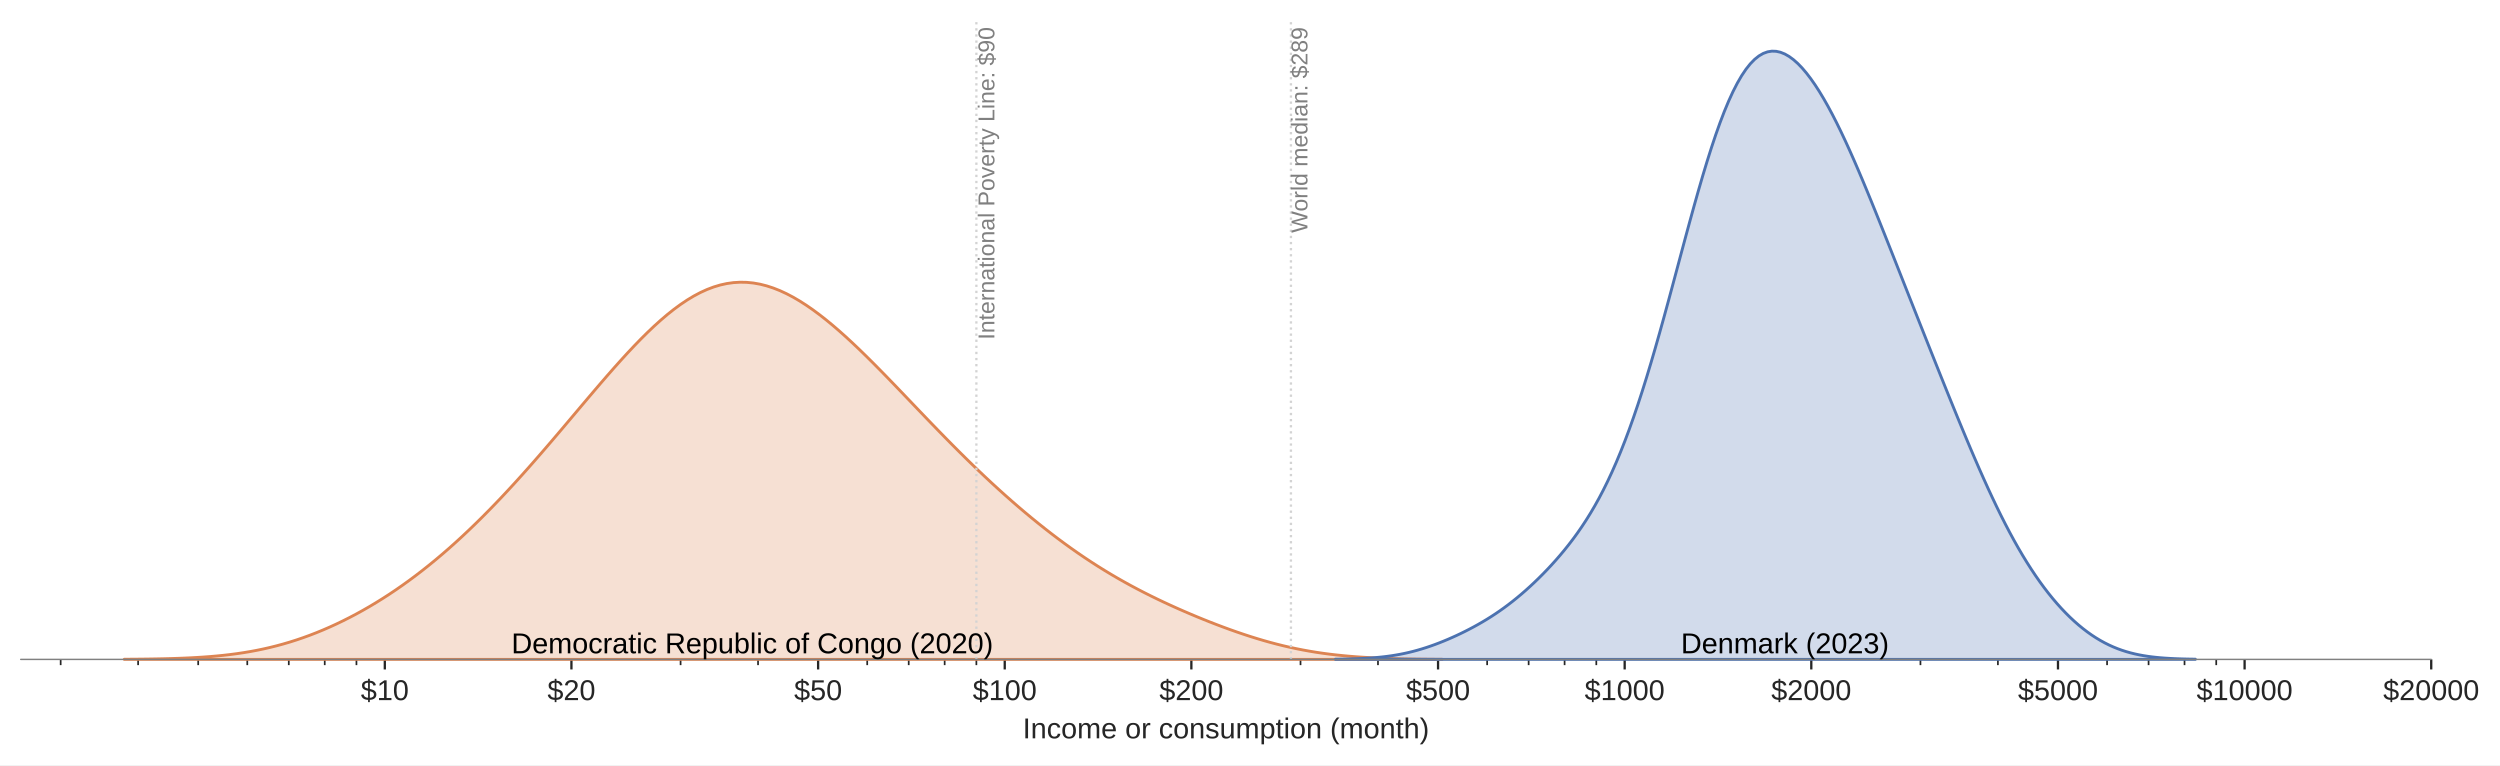
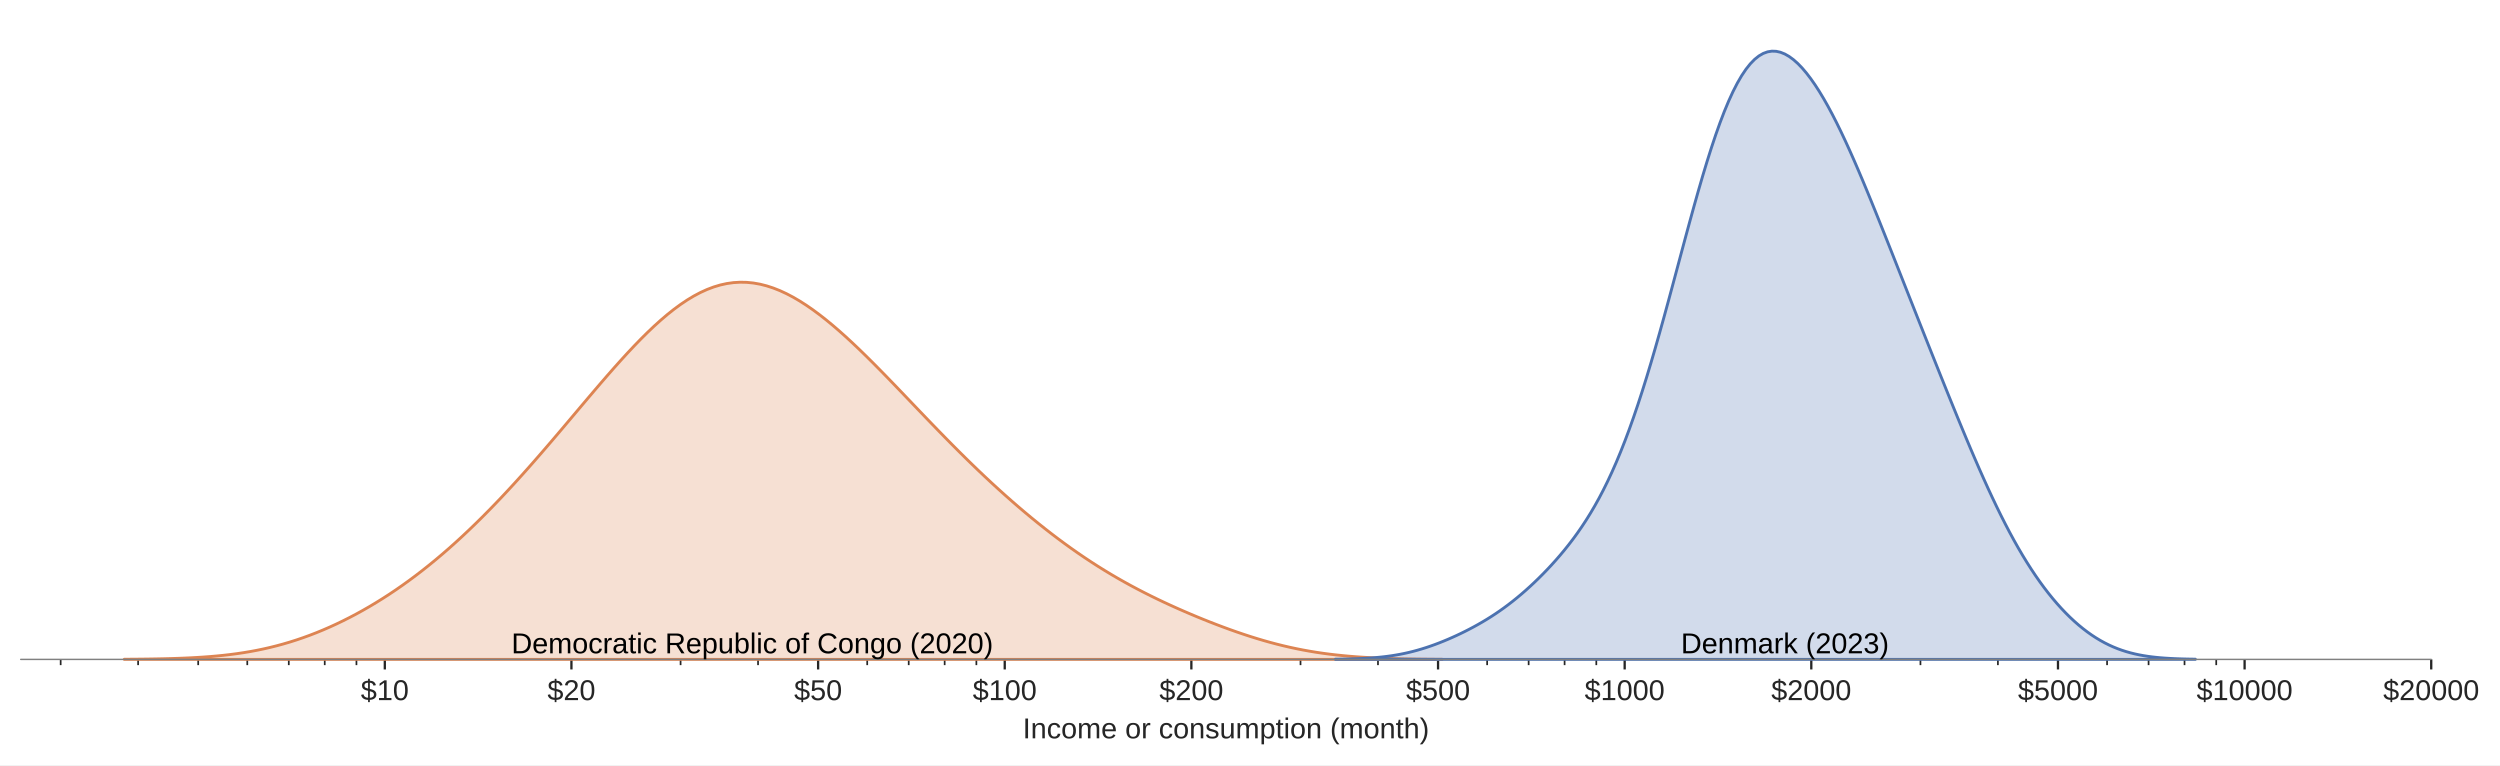
<svg xmlns="http://www.w3.org/2000/svg" xmlns:xlink="http://www.w3.org/1999/xlink" width="868.083pt" height="265.69pt" viewBox="0 0 868.083 265.69" version="1.1">
  <defs>
    <style type="text/css">*{stroke-linejoin: round; stroke-linecap: butt}</style>
  </defs>
  <g id="figure_1">
    <g id="patch_1">
      <path d="M 0 265.69  L 868.083 265.69  L 868.083 0  L 0 0  z " style="fill: #ffffff" />
    </g>
    <g id="axes_1">
      <g id="patch_2">
        <path d="M 7.2 228.96  L 844.2 228.96  L 844.2 7.2  L 7.2 7.2  z " style="fill: #ffffff" />
      </g>
      <g id="matplotlib.axis_1">
        <g id="xtick_1">
          <g id="line2d_1">
            <defs>
-               <path id="m26ff8b76b6" d="M 0 0  L 0 3.5  " style="stroke: #262626; stroke-width: 0.8" />
+               <path id="m5e779689f3" d="M 0 0  L 0 3.5  " style="stroke: #262626; stroke-width: 0.8" />
            </defs>
            <g>
-               <use xlink:href="#m26ff8b76b6" x="133.619" y="228.96" style="fill: #262626; stroke: #262626; stroke-width: 0.8" />
+               <use xlink:href="#m5e779689f3" x="133.619" y="228.96" style="fill: #262626; stroke: #262626; stroke-width: 0.8" />
            </g>
          </g>
          <g id="text_1">
            <text style="font-size: 10px; font-family: 'Arial', 'DejaVu Sans', 'Liberation Sans', 'Bitstream Vera Sans', sans-serif; text-anchor: middle; fill: #262626" x="133.619" y="243.118" transform="rotate(-0 133.6187 243.1178)">$10</text>
          </g>
        </g>
        <g id="xtick_2">
          <g id="line2d_2">
            <g>
-               <use xlink:href="#m26ff8b76b6" x="198.419" y="228.96" style="fill: #262626; stroke: #262626; stroke-width: 0.8" />
+               <use xlink:href="#m5e779689f3" x="198.419" y="228.96" style="fill: #262626; stroke: #262626; stroke-width: 0.8" />
            </g>
          </g>
          <g id="text_2">
            <text style="font-size: 10px; font-family: 'Arial', 'DejaVu Sans', 'Liberation Sans', 'Bitstream Vera Sans', sans-serif; text-anchor: middle; fill: #262626" x="198.419" y="243.118" transform="rotate(-0 198.4186 243.1178)">$20</text>
          </g>
        </g>
        <g id="xtick_3">
          <g id="line2d_3">
            <g>
-               <use xlink:href="#m26ff8b76b6" x="284.079" y="228.96" style="fill: #262626; stroke: #262626; stroke-width: 0.8" />
+               <use xlink:href="#m5e779689f3" x="284.079" y="228.96" style="fill: #262626; stroke: #262626; stroke-width: 0.8" />
            </g>
          </g>
          <g id="text_3">
            <text style="font-size: 10px; font-family: 'Arial', 'DejaVu Sans', 'Liberation Sans', 'Bitstream Vera Sans', sans-serif; text-anchor: middle; fill: #262626" x="284.079" y="243.118" transform="rotate(-0 284.0793 243.1178)">$50</text>
          </g>
        </g>
        <g id="xtick_4">
          <g id="line2d_4">
            <g>
-               <use xlink:href="#m26ff8b76b6" x="348.879" y="228.96" style="fill: #262626; stroke: #262626; stroke-width: 0.8" />
+               <use xlink:href="#m5e779689f3" x="348.879" y="228.96" style="fill: #262626; stroke: #262626; stroke-width: 0.8" />
            </g>
          </g>
          <g id="text_4">
            <text style="font-size: 10px; font-family: 'Arial', 'DejaVu Sans', 'Liberation Sans', 'Bitstream Vera Sans', sans-serif; text-anchor: middle; fill: #262626" x="348.879" y="243.118" transform="rotate(-0 348.8792 243.1178)">$100</text>
          </g>
        </g>
        <g id="xtick_5">
          <g id="line2d_5">
            <g>
-               <use xlink:href="#m26ff8b76b6" x="413.679" y="228.96" style="fill: #262626; stroke: #262626; stroke-width: 0.8" />
+               <use xlink:href="#m5e779689f3" x="413.679" y="228.96" style="fill: #262626; stroke: #262626; stroke-width: 0.8" />
            </g>
          </g>
          <g id="text_5">
            <text style="font-size: 10px; font-family: 'Arial', 'DejaVu Sans', 'Liberation Sans', 'Bitstream Vera Sans', sans-serif; text-anchor: middle; fill: #262626" x="413.679" y="243.118" transform="rotate(-0 413.679 243.1178)">$200</text>
          </g>
        </g>
        <g id="xtick_6">
          <g id="line2d_6">
            <g>
-               <use xlink:href="#m26ff8b76b6" x="499.34" y="228.96" style="fill: #262626; stroke: #262626; stroke-width: 0.8" />
+               <use xlink:href="#m5e779689f3" x="499.34" y="228.96" style="fill: #262626; stroke: #262626; stroke-width: 0.8" />
            </g>
          </g>
          <g id="text_6">
            <text style="font-size: 10px; font-family: 'Arial', 'DejaVu Sans', 'Liberation Sans', 'Bitstream Vera Sans', sans-serif; text-anchor: middle; fill: #262626" x="499.34" y="243.118" transform="rotate(-0 499.3398 243.1178)">$500</text>
          </g>
        </g>
        <g id="xtick_7">
          <g id="line2d_7">
            <g>
-               <use xlink:href="#m26ff8b76b6" x="564.14" y="228.96" style="fill: #262626; stroke: #262626; stroke-width: 0.8" />
+               <use xlink:href="#m5e779689f3" x="564.14" y="228.96" style="fill: #262626; stroke: #262626; stroke-width: 0.8" />
            </g>
          </g>
          <g id="text_7">
            <text style="font-size: 10px; font-family: 'Arial', 'DejaVu Sans', 'Liberation Sans', 'Bitstream Vera Sans', sans-serif; text-anchor: middle; fill: #262626" x="564.14" y="243.118" transform="rotate(-0 564.1397 243.1178)">$1000</text>
          </g>
        </g>
        <g id="xtick_8">
          <g id="line2d_8">
            <g>
-               <use xlink:href="#m26ff8b76b6" x="628.94" y="228.96" style="fill: #262626; stroke: #262626; stroke-width: 0.8" />
+               <use xlink:href="#m5e779689f3" x="628.94" y="228.96" style="fill: #262626; stroke: #262626; stroke-width: 0.8" />
            </g>
          </g>
          <g id="text_8">
            <text style="font-size: 10px; font-family: 'Arial', 'DejaVu Sans', 'Liberation Sans', 'Bitstream Vera Sans', sans-serif; text-anchor: middle; fill: #262626" x="628.94" y="243.118" transform="rotate(-0 628.9395 243.1178)">$2000</text>
          </g>
        </g>
        <g id="xtick_9">
          <g id="line2d_9">
            <g>
-               <use xlink:href="#m26ff8b76b6" x="714.6" y="228.96" style="fill: #262626; stroke: #262626; stroke-width: 0.8" />
+               <use xlink:href="#m5e779689f3" x="714.6" y="228.96" style="fill: #262626; stroke: #262626; stroke-width: 0.8" />
            </g>
          </g>
          <g id="text_9">
            <text style="font-size: 10px; font-family: 'Arial', 'DejaVu Sans', 'Liberation Sans', 'Bitstream Vera Sans', sans-serif; text-anchor: middle; fill: #262626" x="714.6" y="243.118" transform="rotate(-0 714.6003 243.1178)">$5000</text>
          </g>
        </g>
        <g id="xtick_10">
          <g id="line2d_10">
            <g>
-               <use xlink:href="#m26ff8b76b6" x="779.4" y="228.96" style="fill: #262626; stroke: #262626; stroke-width: 0.8" />
+               <use xlink:href="#m5e779689f3" x="779.4" y="228.96" style="fill: #262626; stroke: #262626; stroke-width: 0.8" />
            </g>
          </g>
          <g id="text_10">
            <text style="font-size: 10px; font-family: 'Arial', 'DejaVu Sans', 'Liberation Sans', 'Bitstream Vera Sans', sans-serif; text-anchor: middle; fill: #262626" x="779.4" y="243.118" transform="rotate(-0 779.4001 243.1178)">$10000</text>
          </g>
        </g>
        <g id="xtick_11">
          <g id="line2d_11">
            <g>
-               <use xlink:href="#m26ff8b76b6" x="844.2" y="228.96" style="fill: #262626; stroke: #262626; stroke-width: 0.8" />
+               <use xlink:href="#m5e779689f3" x="844.2" y="228.96" style="fill: #262626; stroke: #262626; stroke-width: 0.8" />
            </g>
          </g>
          <g id="text_11">
            <text style="font-size: 10px; font-family: 'Arial', 'DejaVu Sans', 'Liberation Sans', 'Bitstream Vera Sans', sans-serif; text-anchor: middle; fill: #262626" x="844.2" y="243.118" transform="rotate(-0 844.2 243.1178)">$20000</text>
          </g>
        </g>
        <g id="xtick_12">
          <g id="line2d_12">
            <defs>
-               <path id="m6675509e3f" d="M 0 0  L 0 2  " style="stroke: #262626; stroke-width: 0.6" />
+               <path id="m95d782dcc1" d="M 0 0  L 0 2  " style="stroke: #262626; stroke-width: 0.6" />
            </defs>
            <g>
-               <use xlink:href="#m6675509e3f" x="21.064" y="228.96" style="fill: #262626; stroke: #262626; stroke-width: 0.6" />
+               <use xlink:href="#m95d782dcc1" x="21.064" y="228.96" style="fill: #262626; stroke: #262626; stroke-width: 0.6" />
            </g>
          </g>
        </g>
        <g id="xtick_13">
          <g id="line2d_13">
            <g>
-               <use xlink:href="#m6675509e3f" x="47.958" y="228.96" style="fill: #262626; stroke: #262626; stroke-width: 0.6" />
+               <use xlink:href="#m95d782dcc1" x="47.958" y="228.96" style="fill: #262626; stroke: #262626; stroke-width: 0.6" />
            </g>
          </g>
        </g>
        <g id="xtick_14">
          <g id="line2d_14">
            <g>
-               <use xlink:href="#m6675509e3f" x="68.819" y="228.96" style="fill: #262626; stroke: #262626; stroke-width: 0.6" />
+               <use xlink:href="#m95d782dcc1" x="68.819" y="228.96" style="fill: #262626; stroke: #262626; stroke-width: 0.6" />
            </g>
          </g>
        </g>
        <g id="xtick_15">
          <g id="line2d_15">
            <g>
-               <use xlink:href="#m6675509e3f" x="85.863" y="228.96" style="fill: #262626; stroke: #262626; stroke-width: 0.6" />
+               <use xlink:href="#m95d782dcc1" x="85.863" y="228.96" style="fill: #262626; stroke: #262626; stroke-width: 0.6" />
            </g>
          </g>
        </g>
        <g id="xtick_16">
          <g id="line2d_16">
            <g>
-               <use xlink:href="#m6675509e3f" x="100.274" y="228.96" style="fill: #262626; stroke: #262626; stroke-width: 0.6" />
+               <use xlink:href="#m95d782dcc1" x="100.274" y="228.96" style="fill: #262626; stroke: #262626; stroke-width: 0.6" />
            </g>
          </g>
        </g>
        <g id="xtick_17">
          <g id="line2d_17">
            <g>
-               <use xlink:href="#m6675509e3f" x="112.758" y="228.96" style="fill: #262626; stroke: #262626; stroke-width: 0.6" />
+               <use xlink:href="#m95d782dcc1" x="112.758" y="228.96" style="fill: #262626; stroke: #262626; stroke-width: 0.6" />
            </g>
          </g>
        </g>
        <g id="xtick_18">
          <g id="line2d_18">
            <g>
-               <use xlink:href="#m6675509e3f" x="123.769" y="228.96" style="fill: #262626; stroke: #262626; stroke-width: 0.6" />
+               <use xlink:href="#m95d782dcc1" x="123.769" y="228.96" style="fill: #262626; stroke: #262626; stroke-width: 0.6" />
            </g>
          </g>
        </g>
        <g id="xtick_19">
          <g id="line2d_19">
            <g>
-               <use xlink:href="#m6675509e3f" x="236.324" y="228.96" style="fill: #262626; stroke: #262626; stroke-width: 0.6" />
+               <use xlink:href="#m95d782dcc1" x="236.324" y="228.96" style="fill: #262626; stroke: #262626; stroke-width: 0.6" />
            </g>
          </g>
        </g>
        <g id="xtick_20">
          <g id="line2d_20">
            <g>
-               <use xlink:href="#m6675509e3f" x="263.218" y="228.96" style="fill: #262626; stroke: #262626; stroke-width: 0.6" />
+               <use xlink:href="#m95d782dcc1" x="263.218" y="228.96" style="fill: #262626; stroke: #262626; stroke-width: 0.6" />
            </g>
          </g>
        </g>
        <g id="xtick_21">
          <g id="line2d_21">
            <g>
-               <use xlink:href="#m6675509e3f" x="301.124" y="228.96" style="fill: #262626; stroke: #262626; stroke-width: 0.6" />
+               <use xlink:href="#m95d782dcc1" x="301.124" y="228.96" style="fill: #262626; stroke: #262626; stroke-width: 0.6" />
            </g>
          </g>
        </g>
        <g id="xtick_22">
          <g id="line2d_22">
            <g>
-               <use xlink:href="#m6675509e3f" x="315.535" y="228.96" style="fill: #262626; stroke: #262626; stroke-width: 0.6" />
+               <use xlink:href="#m95d782dcc1" x="315.535" y="228.96" style="fill: #262626; stroke: #262626; stroke-width: 0.6" />
            </g>
          </g>
        </g>
        <g id="xtick_23">
          <g id="line2d_23">
            <g>
-               <use xlink:href="#m6675509e3f" x="328.018" y="228.96" style="fill: #262626; stroke: #262626; stroke-width: 0.6" />
+               <use xlink:href="#m95d782dcc1" x="328.018" y="228.96" style="fill: #262626; stroke: #262626; stroke-width: 0.6" />
            </g>
          </g>
        </g>
        <g id="xtick_24">
          <g id="line2d_24">
            <g>
-               <use xlink:href="#m6675509e3f" x="339.029" y="228.96" style="fill: #262626; stroke: #262626; stroke-width: 0.6" />
+               <use xlink:href="#m95d782dcc1" x="339.029" y="228.96" style="fill: #262626; stroke: #262626; stroke-width: 0.6" />
            </g>
          </g>
        </g>
        <g id="xtick_25">
          <g id="line2d_25">
            <g>
-               <use xlink:href="#m6675509e3f" x="451.585" y="228.96" style="fill: #262626; stroke: #262626; stroke-width: 0.6" />
+               <use xlink:href="#m95d782dcc1" x="451.585" y="228.96" style="fill: #262626; stroke: #262626; stroke-width: 0.6" />
            </g>
          </g>
        </g>
        <g id="xtick_26">
          <g id="line2d_26">
            <g>
-               <use xlink:href="#m6675509e3f" x="478.479" y="228.96" style="fill: #262626; stroke: #262626; stroke-width: 0.6" />
+               <use xlink:href="#m95d782dcc1" x="478.479" y="228.96" style="fill: #262626; stroke: #262626; stroke-width: 0.6" />
            </g>
          </g>
        </g>
        <g id="xtick_27">
          <g id="line2d_27">
            <g>
-               <use xlink:href="#m6675509e3f" x="516.384" y="228.96" style="fill: #262626; stroke: #262626; stroke-width: 0.6" />
+               <use xlink:href="#m95d782dcc1" x="516.384" y="228.96" style="fill: #262626; stroke: #262626; stroke-width: 0.6" />
            </g>
          </g>
        </g>
        <g id="xtick_28">
          <g id="line2d_28">
            <g>
-               <use xlink:href="#m6675509e3f" x="530.795" y="228.96" style="fill: #262626; stroke: #262626; stroke-width: 0.6" />
+               <use xlink:href="#m95d782dcc1" x="530.795" y="228.96" style="fill: #262626; stroke: #262626; stroke-width: 0.6" />
            </g>
          </g>
        </g>
        <g id="xtick_29">
          <g id="line2d_29">
            <g>
-               <use xlink:href="#m6675509e3f" x="543.279" y="228.96" style="fill: #262626; stroke: #262626; stroke-width: 0.6" />
+               <use xlink:href="#m95d782dcc1" x="543.279" y="228.96" style="fill: #262626; stroke: #262626; stroke-width: 0.6" />
            </g>
          </g>
        </g>
        <g id="xtick_30">
          <g id="line2d_30">
            <g>
-               <use xlink:href="#m6675509e3f" x="554.29" y="228.96" style="fill: #262626; stroke: #262626; stroke-width: 0.6" />
+               <use xlink:href="#m95d782dcc1" x="554.29" y="228.96" style="fill: #262626; stroke: #262626; stroke-width: 0.6" />
            </g>
          </g>
        </g>
        <g id="xtick_31">
          <g id="line2d_31">
            <g>
-               <use xlink:href="#m6675509e3f" x="666.845" y="228.96" style="fill: #262626; stroke: #262626; stroke-width: 0.6" />
+               <use xlink:href="#m95d782dcc1" x="666.845" y="228.96" style="fill: #262626; stroke: #262626; stroke-width: 0.6" />
            </g>
          </g>
        </g>
        <g id="xtick_32">
          <g id="line2d_32">
            <g>
-               <use xlink:href="#m6675509e3f" x="693.739" y="228.96" style="fill: #262626; stroke: #262626; stroke-width: 0.6" />
+               <use xlink:href="#m95d782dcc1" x="693.739" y="228.96" style="fill: #262626; stroke: #262626; stroke-width: 0.6" />
            </g>
          </g>
        </g>
        <g id="xtick_33">
          <g id="line2d_33">
            <g>
-               <use xlink:href="#m6675509e3f" x="731.645" y="228.96" style="fill: #262626; stroke: #262626; stroke-width: 0.6" />
+               <use xlink:href="#m95d782dcc1" x="731.645" y="228.96" style="fill: #262626; stroke: #262626; stroke-width: 0.6" />
            </g>
          </g>
        </g>
        <g id="xtick_34">
          <g id="line2d_34">
            <g>
-               <use xlink:href="#m6675509e3f" x="746.056" y="228.96" style="fill: #262626; stroke: #262626; stroke-width: 0.6" />
+               <use xlink:href="#m95d782dcc1" x="746.056" y="228.96" style="fill: #262626; stroke: #262626; stroke-width: 0.6" />
            </g>
          </g>
        </g>
        <g id="xtick_35">
          <g id="line2d_35">
            <g>
-               <use xlink:href="#m6675509e3f" x="758.539" y="228.96" style="fill: #262626; stroke: #262626; stroke-width: 0.6" />
+               <use xlink:href="#m95d782dcc1" x="758.539" y="228.96" style="fill: #262626; stroke: #262626; stroke-width: 0.6" />
            </g>
          </g>
        </g>
        <g id="xtick_36">
          <g id="line2d_36">
            <g>
-               <use xlink:href="#m6675509e3f" x="769.55" y="228.96" style="fill: #262626; stroke: #262626; stroke-width: 0.6" />
+               <use xlink:href="#m95d782dcc1" x="769.55" y="228.96" style="fill: #262626; stroke: #262626; stroke-width: 0.6" />
            </g>
          </g>
        </g>
        <g id="text_12">
          <text style="font-size: 10px; font-family: 'Arial', 'DejaVu Sans', 'Liberation Sans', 'Bitstream Vera Sans', sans-serif; text-anchor: middle; fill: #262626" x="425.7" y="256.385" transform="rotate(-0 425.7 256.385)">Income or consumption (month)</text>
        </g>
      </g>
      <g id="matplotlib.axis_2" />
      <g id="FillBetweenPolyCollection_1">
        <defs>
-           <path id="mbba40094e1" d="M 43.157 -36.778  L 43.157 -36.73  L 45.456 -36.73  L 47.756 -36.73  L 50.055 -36.73  L 52.355 -36.73  L 54.654 -36.73  L 56.953 -36.73  L 59.253 -36.73  L 61.552 -36.73  L 63.852 -36.73  L 66.151 -36.73  L 68.451 -36.73  L 70.75 -36.73  L 73.05 -36.73  L 75.349 -36.73  L 77.648 -36.73  L 79.948 -36.73  L 82.247 -36.73  L 84.547 -36.73  L 86.846 -36.73  L 89.146 -36.73  L 91.445 -36.73  L 93.745 -36.73  L 96.044 -36.73  L 98.343 -36.73  L 100.643 -36.73  L 102.942 -36.73  L 105.242 -36.73  L 107.541 -36.73  L 109.841 -36.73  L 112.14 -36.73  L 114.44 -36.73  L 116.739 -36.73  L 119.038 -36.73  L 121.338 -36.73  L 123.637 -36.73  L 125.937 -36.73  L 128.236 -36.73  L 130.536 -36.73  L 132.835 -36.73  L 135.135 -36.73  L 137.434 -36.73  L 139.733 -36.73  L 142.033 -36.73  L 144.332 -36.73  L 146.632 -36.73  L 148.931 -36.73  L 151.231 -36.73  L 153.53 -36.73  L 155.83 -36.73  L 158.129 -36.73  L 160.428 -36.73  L 162.728 -36.73  L 165.027 -36.73  L 167.327 -36.73  L 169.626 -36.73  L 171.926 -36.73  L 174.225 -36.73  L 176.525 -36.73  L 178.824 -36.73  L 181.123 -36.73  L 183.423 -36.73  L 185.722 -36.73  L 188.022 -36.73  L 190.321 -36.73  L 192.621 -36.73  L 194.92 -36.73  L 197.22 -36.73  L 199.519 -36.73  L 201.818 -36.73  L 204.118 -36.73  L 206.417 -36.73  L 208.717 -36.73  L 211.016 -36.73  L 213.316 -36.73  L 215.615 -36.73  L 217.915 -36.73  L 220.214 -36.73  L 222.513 -36.73  L 224.813 -36.73  L 227.112 -36.73  L 229.412 -36.73  L 231.711 -36.73  L 234.011 -36.73  L 236.31 -36.73  L 238.61 -36.73  L 240.909 -36.73  L 243.208 -36.73  L 245.508 -36.73  L 247.807 -36.73  L 250.107 -36.73  L 252.406 -36.73  L 254.706 -36.73  L 257.005 -36.73  L 259.305 -36.73  L 261.604 -36.73  L 263.903 -36.73  L 266.203 -36.73  L 268.502 -36.73  L 270.802 -36.73  L 273.101 -36.73  L 275.401 -36.73  L 277.7 -36.73  L 280 -36.73  L 282.299 -36.73  L 284.598 -36.73  L 286.898 -36.73  L 289.197 -36.73  L 291.497 -36.73  L 293.796 -36.73  L 296.096 -36.73  L 298.395 -36.73  L 300.695 -36.73  L 302.994 -36.73  L 305.293 -36.73  L 307.593 -36.73  L 309.892 -36.73  L 312.192 -36.73  L 314.491 -36.73  L 316.791 -36.73  L 319.09 -36.73  L 321.39 -36.73  L 323.689 -36.73  L 325.988 -36.73  L 328.288 -36.73  L 330.587 -36.73  L 332.887 -36.73  L 335.186 -36.73  L 337.486 -36.73  L 339.785 -36.73  L 342.085 -36.73  L 344.384 -36.73  L 346.683 -36.73  L 348.983 -36.73  L 351.282 -36.73  L 353.582 -36.73  L 355.881 -36.73  L 358.181 -36.73  L 360.48 -36.73  L 362.78 -36.73  L 365.079 -36.73  L 367.378 -36.73  L 369.678 -36.73  L 371.977 -36.73  L 374.277 -36.73  L 376.576 -36.73  L 378.876 -36.73  L 381.175 -36.73  L 383.475 -36.73  L 385.774 -36.73  L 388.073 -36.73  L 390.373 -36.73  L 392.672 -36.73  L 394.972 -36.73  L 397.271 -36.73  L 399.571 -36.73  L 401.87 -36.73  L 404.17 -36.73  L 406.469 -36.73  L 408.768 -36.73  L 411.068 -36.73  L 413.367 -36.73  L 415.667 -36.73  L 417.966 -36.73  L 420.266 -36.73  L 422.565 -36.73  L 424.865 -36.73  L 427.164 -36.73  L 429.463 -36.73  L 431.763 -36.73  L 434.062 -36.73  L 436.362 -36.73  L 438.661 -36.73  L 440.961 -36.73  L 443.26 -36.73  L 445.56 -36.73  L 447.859 -36.73  L 450.158 -36.73  L 452.458 -36.73  L 454.757 -36.73  L 457.057 -36.73  L 459.356 -36.73  L 461.656 -36.73  L 463.955 -36.73  L 466.255 -36.73  L 468.554 -36.73  L 470.853 -36.73  L 473.153 -36.73  L 475.452 -36.73  L 477.752 -36.73  L 480.051 -36.73  L 482.351 -36.73  L 484.65 -36.73  L 486.95 -36.73  L 489.249 -36.73  L 491.548 -36.73  L 493.848 -36.73  L 496.147 -36.73  L 498.447 -36.73  L 500.746 -36.73  L 500.746 -36.775  L 500.746 -36.775  L 498.447 -36.789  L 496.147 -36.808  L 493.848 -36.831  L 491.548 -36.86  L 489.249 -36.897  L 486.95 -36.941  L 484.65 -36.996  L 482.351 -37.063  L 480.051 -37.143  L 477.752 -37.24  L 475.452 -37.354  L 473.153 -37.488  L 470.853 -37.645  L 468.554 -37.827  L 466.255 -38.037  L 463.955 -38.276  L 461.656 -38.547  L 459.356 -38.852  L 457.057 -39.192  L 454.757 -39.57  L 452.458 -39.986  L 450.158 -40.442  L 447.859 -40.936  L 445.56 -41.47  L 443.26 -42.044  L 440.961 -42.655  L 438.661 -43.305  L 436.362 -43.99  L 434.062 -44.709  L 431.763 -45.461  L 429.463 -46.245  L 427.164 -47.057  L 424.865 -47.898  L 422.565 -48.764  L 420.266 -49.656  L 417.966 -50.571  L 415.667 -51.511  L 413.367 -52.474  L 411.068 -53.461  L 408.768 -54.472  L 406.469 -55.509  L 404.17 -56.573  L 401.87 -57.666  L 399.571 -58.789  L 397.271 -59.945  L 394.972 -61.134  L 392.672 -62.361  L 390.373 -63.625  L 388.073 -64.93  L 385.774 -66.276  L 383.475 -67.665  L 381.175 -69.098  L 378.876 -70.576  L 376.576 -72.099  L 374.277 -73.666  L 371.977 -75.279  L 369.678 -76.937  L 367.378 -78.639  L 365.079 -80.385  L 362.78 -82.173  L 360.48 -84.005  L 358.181 -85.877  L 355.881 -87.791  L 353.582 -89.744  L 351.282 -91.738  L 348.983 -93.77  L 346.683 -95.841  L 344.384 -97.949  L 342.085 -100.094  L 339.785 -102.274  L 337.486 -104.489  L 335.186 -106.736  L 332.887 -109.014  L 330.587 -111.321  L 328.288 -113.653  L 325.988 -116.009  L 323.689 -118.383  L 321.39 -120.772  L 319.09 -123.172  L 316.791 -125.578  L 314.491 -127.985  L 312.192 -130.386  L 309.892 -132.776  L 307.593 -135.15  L 305.293 -137.499  L 302.994 -139.818  L 300.695 -142.1  L 298.395 -144.337  L 296.096 -146.522  L 293.796 -148.648  L 291.497 -150.705  L 289.197 -152.687  L 286.898 -154.584  L 284.598 -156.388  L 282.299 -158.091  L 280 -159.683  L 277.7 -161.156  L 275.401 -162.501  L 273.101 -163.709  L 270.802 -164.771  L 268.502 -165.68  L 266.203 -166.429  L 263.903 -167.01  L 261.604 -167.418  L 259.305 -167.648  L 257.005 -167.696  L 254.706 -167.56  L 252.406 -167.239  L 250.107 -166.732  L 247.807 -166.041  L 245.508 -165.169  L 243.208 -164.121  L 240.909 -162.901  L 238.61 -161.517  L 236.31 -159.975  L 234.011 -158.285  L 231.711 -156.456  L 229.412 -154.498  L 227.112 -152.421  L 224.813 -150.235  L 222.513 -147.952  L 220.214 -145.581  L 217.915 -143.134  L 215.615 -140.62  L 213.316 -138.05  L 211.016 -135.432  L 208.717 -132.777  L 206.417 -130.092  L 204.118 -127.387  L 201.818 -124.667  L 199.519 -121.942  L 197.22 -119.216  L 194.92 -116.497  L 192.621 -113.79  L 190.321 -111.101  L 188.022 -108.434  L 185.722 -105.793  L 183.423 -103.182  L 181.123 -100.606  L 178.824 -98.066  L 176.525 -95.567  L 174.225 -93.11  L 171.926 -90.698  L 169.626 -88.333  L 167.327 -86.017  L 165.027 -83.751  L 162.728 -81.537  L 160.428 -79.376  L 158.129 -77.27  L 155.83 -75.219  L 153.53 -73.224  L 151.231 -71.286  L 148.931 -69.405  L 146.632 -67.581  L 144.332 -65.815  L 142.033 -64.106  L 139.733 -62.454  L 137.434 -60.859  L 135.135 -59.32  L 132.835 -57.838  L 130.536 -56.41  L 128.236 -55.037  L 125.937 -53.719  L 123.637 -52.454  L 121.338 -51.243  L 119.038 -50.086  L 116.739 -48.981  L 114.44 -47.93  L 112.14 -46.932  L 109.841 -45.988  L 107.541 -45.098  L 105.242 -44.261  L 102.942 -43.477  L 100.643 -42.747  L 98.343 -42.07  L 96.044 -41.445  L 93.745 -40.872  L 91.445 -40.348  L 89.146 -39.873  L 86.846 -39.445  L 84.547 -39.061  L 82.247 -38.719  L 79.948 -38.417  L 77.648 -38.152  L 75.349 -37.921  L 73.05 -37.72  L 70.75 -37.548  L 68.451 -37.402  L 66.151 -37.277  L 63.852 -37.173  L 61.552 -37.086  L 59.253 -37.014  L 56.953 -36.955  L 54.654 -36.907  L 52.355 -36.868  L 50.055 -36.837  L 47.756 -36.812  L 45.456 -36.793  L 43.157 -36.778  z " style="stroke: #dd8452" />
+           <path id="ma072c4c382" d="M 43.157 -36.778  L 43.157 -36.73  L 45.456 -36.73  L 47.756 -36.73  L 50.055 -36.73  L 52.355 -36.73  L 54.654 -36.73  L 56.953 -36.73  L 59.253 -36.73  L 61.552 -36.73  L 63.852 -36.73  L 66.151 -36.73  L 68.451 -36.73  L 70.75 -36.73  L 73.05 -36.73  L 75.349 -36.73  L 77.648 -36.73  L 79.948 -36.73  L 82.247 -36.73  L 84.547 -36.73  L 86.846 -36.73  L 89.146 -36.73  L 91.445 -36.73  L 93.745 -36.73  L 96.044 -36.73  L 98.343 -36.73  L 100.643 -36.73  L 102.942 -36.73  L 105.242 -36.73  L 107.541 -36.73  L 109.841 -36.73  L 112.14 -36.73  L 114.44 -36.73  L 116.739 -36.73  L 119.038 -36.73  L 121.338 -36.73  L 123.637 -36.73  L 125.937 -36.73  L 128.236 -36.73  L 130.536 -36.73  L 132.835 -36.73  L 135.135 -36.73  L 137.434 -36.73  L 139.733 -36.73  L 142.033 -36.73  L 144.332 -36.73  L 146.632 -36.73  L 148.931 -36.73  L 151.231 -36.73  L 153.53 -36.73  L 155.83 -36.73  L 158.129 -36.73  L 160.428 -36.73  L 162.728 -36.73  L 165.027 -36.73  L 167.327 -36.73  L 169.626 -36.73  L 171.926 -36.73  L 174.225 -36.73  L 176.525 -36.73  L 178.824 -36.73  L 181.123 -36.73  L 183.423 -36.73  L 185.722 -36.73  L 188.022 -36.73  L 190.321 -36.73  L 192.621 -36.73  L 194.92 -36.73  L 197.22 -36.73  L 199.519 -36.73  L 201.818 -36.73  L 204.118 -36.73  L 206.417 -36.73  L 208.717 -36.73  L 211.016 -36.73  L 213.316 -36.73  L 215.615 -36.73  L 217.915 -36.73  L 220.214 -36.73  L 222.513 -36.73  L 224.813 -36.73  L 227.112 -36.73  L 229.412 -36.73  L 231.711 -36.73  L 234.011 -36.73  L 236.31 -36.73  L 238.61 -36.73  L 240.909 -36.73  L 243.208 -36.73  L 245.508 -36.73  L 247.807 -36.73  L 250.107 -36.73  L 252.406 -36.73  L 254.706 -36.73  L 257.005 -36.73  L 259.305 -36.73  L 261.604 -36.73  L 263.903 -36.73  L 266.203 -36.73  L 268.502 -36.73  L 270.802 -36.73  L 273.101 -36.73  L 275.401 -36.73  L 277.7 -36.73  L 280 -36.73  L 282.299 -36.73  L 284.598 -36.73  L 286.898 -36.73  L 289.197 -36.73  L 291.497 -36.73  L 293.796 -36.73  L 296.096 -36.73  L 298.395 -36.73  L 300.695 -36.73  L 302.994 -36.73  L 305.293 -36.73  L 307.593 -36.73  L 309.892 -36.73  L 312.192 -36.73  L 314.491 -36.73  L 316.791 -36.73  L 319.09 -36.73  L 321.39 -36.73  L 323.689 -36.73  L 325.988 -36.73  L 328.288 -36.73  L 330.587 -36.73  L 332.887 -36.73  L 335.186 -36.73  L 337.486 -36.73  L 339.785 -36.73  L 342.085 -36.73  L 344.384 -36.73  L 346.683 -36.73  L 348.983 -36.73  L 351.282 -36.73  L 353.582 -36.73  L 355.881 -36.73  L 358.181 -36.73  L 360.48 -36.73  L 362.78 -36.73  L 365.079 -36.73  L 367.378 -36.73  L 369.678 -36.73  L 371.977 -36.73  L 374.277 -36.73  L 376.576 -36.73  L 378.876 -36.73  L 381.175 -36.73  L 383.475 -36.73  L 385.774 -36.73  L 388.073 -36.73  L 390.373 -36.73  L 392.672 -36.73  L 394.972 -36.73  L 397.271 -36.73  L 399.571 -36.73  L 401.87 -36.73  L 404.17 -36.73  L 406.469 -36.73  L 408.768 -36.73  L 411.068 -36.73  L 413.367 -36.73  L 415.667 -36.73  L 417.966 -36.73  L 420.266 -36.73  L 422.565 -36.73  L 424.865 -36.73  L 427.164 -36.73  L 429.463 -36.73  L 431.763 -36.73  L 434.062 -36.73  L 436.362 -36.73  L 438.661 -36.73  L 440.961 -36.73  L 443.26 -36.73  L 445.56 -36.73  L 447.859 -36.73  L 450.158 -36.73  L 452.458 -36.73  L 454.757 -36.73  L 457.057 -36.73  L 459.356 -36.73  L 461.656 -36.73  L 463.955 -36.73  L 466.255 -36.73  L 468.554 -36.73  L 470.853 -36.73  L 473.153 -36.73  L 475.452 -36.73  L 477.752 -36.73  L 480.051 -36.73  L 482.351 -36.73  L 484.65 -36.73  L 486.95 -36.73  L 489.249 -36.73  L 491.548 -36.73  L 493.848 -36.73  L 496.147 -36.73  L 498.447 -36.73  L 500.746 -36.73  L 500.746 -36.775  L 500.746 -36.775  L 498.447 -36.789  L 496.147 -36.808  L 493.848 -36.831  L 491.548 -36.86  L 489.249 -36.897  L 486.95 -36.941  L 484.65 -36.996  L 482.351 -37.063  L 480.051 -37.143  L 477.752 -37.24  L 475.452 -37.354  L 473.153 -37.488  L 470.853 -37.645  L 468.554 -37.827  L 466.255 -38.037  L 463.955 -38.276  L 461.656 -38.547  L 459.356 -38.852  L 457.057 -39.192  L 454.757 -39.57  L 452.458 -39.986  L 450.158 -40.442  L 447.859 -40.936  L 445.56 -41.47  L 443.26 -42.044  L 440.961 -42.655  L 438.661 -43.305  L 436.362 -43.99  L 434.062 -44.709  L 431.763 -45.461  L 429.463 -46.245  L 427.164 -47.057  L 424.865 -47.898  L 422.565 -48.764  L 420.266 -49.656  L 417.966 -50.571  L 415.667 -51.511  L 413.367 -52.474  L 411.068 -53.461  L 408.768 -54.472  L 406.469 -55.509  L 404.17 -56.573  L 401.87 -57.666  L 399.571 -58.789  L 397.271 -59.945  L 394.972 -61.134  L 392.672 -62.361  L 390.373 -63.625  L 388.073 -64.93  L 385.774 -66.276  L 383.475 -67.665  L 381.175 -69.098  L 378.876 -70.576  L 376.576 -72.099  L 374.277 -73.666  L 371.977 -75.279  L 369.678 -76.937  L 367.378 -78.639  L 365.079 -80.385  L 362.78 -82.173  L 360.48 -84.005  L 358.181 -85.877  L 355.881 -87.791  L 353.582 -89.744  L 351.282 -91.738  L 348.983 -93.77  L 346.683 -95.841  L 344.384 -97.949  L 342.085 -100.094  L 339.785 -102.274  L 337.486 -104.489  L 335.186 -106.736  L 332.887 -109.014  L 330.587 -111.321  L 328.288 -113.653  L 325.988 -116.009  L 323.689 -118.383  L 321.39 -120.772  L 319.09 -123.172  L 316.791 -125.578  L 314.491 -127.985  L 312.192 -130.386  L 309.892 -132.776  L 307.593 -135.15  L 305.293 -137.499  L 302.994 -139.818  L 300.695 -142.1  L 298.395 -144.337  L 296.096 -146.522  L 293.796 -148.648  L 291.497 -150.705  L 289.197 -152.687  L 286.898 -154.584  L 284.598 -156.388  L 282.299 -158.091  L 280 -159.683  L 277.7 -161.156  L 275.401 -162.501  L 273.101 -163.709  L 270.802 -164.771  L 268.502 -165.68  L 266.203 -166.429  L 263.903 -167.01  L 261.604 -167.418  L 259.305 -167.648  L 257.005 -167.696  L 254.706 -167.56  L 252.406 -167.239  L 250.107 -166.732  L 247.807 -166.041  L 245.508 -165.169  L 243.208 -164.121  L 240.909 -162.901  L 238.61 -161.517  L 236.31 -159.975  L 234.011 -158.285  L 231.711 -156.456  L 229.412 -154.498  L 227.112 -152.421  L 224.813 -150.235  L 222.513 -147.952  L 220.214 -145.581  L 217.915 -143.134  L 215.615 -140.62  L 213.316 -138.05  L 211.016 -135.432  L 208.717 -132.777  L 206.417 -130.092  L 204.118 -127.387  L 201.818 -124.667  L 199.519 -121.942  L 197.22 -119.216  L 194.92 -116.497  L 192.621 -113.79  L 190.321 -111.101  L 188.022 -108.434  L 185.722 -105.793  L 183.423 -103.182  L 181.123 -100.606  L 178.824 -98.066  L 176.525 -95.567  L 174.225 -93.11  L 171.926 -90.698  L 169.626 -88.333  L 167.327 -86.017  L 165.027 -83.751  L 162.728 -81.537  L 160.428 -79.376  L 158.129 -77.27  L 155.83 -75.219  L 153.53 -73.224  L 151.231 -71.286  L 148.931 -69.405  L 146.632 -67.581  L 144.332 -65.815  L 142.033 -64.106  L 139.733 -62.454  L 137.434 -60.859  L 135.135 -59.32  L 132.835 -57.838  L 130.536 -56.41  L 128.236 -55.037  L 125.937 -53.719  L 123.637 -52.454  L 121.338 -51.243  L 119.038 -50.086  L 116.739 -48.981  L 114.44 -47.93  L 112.14 -46.932  L 109.841 -45.988  L 107.541 -45.098  L 105.242 -44.261  L 102.942 -43.477  L 100.643 -42.747  L 98.343 -42.07  L 96.044 -41.445  L 93.745 -40.872  L 91.445 -40.348  L 89.146 -39.873  L 86.846 -39.445  L 84.547 -39.061  L 82.247 -38.719  L 79.948 -38.417  L 77.648 -38.152  L 75.349 -37.921  L 73.05 -37.72  L 70.75 -37.548  L 68.451 -37.402  L 66.151 -37.277  L 63.852 -37.173  L 61.552 -37.086  L 59.253 -37.014  L 56.953 -36.955  L 54.654 -36.907  L 52.355 -36.868  L 50.055 -36.837  L 47.756 -36.812  L 45.456 -36.793  L 43.157 -36.778  z " style="stroke: #dd8452" />
        </defs>
        <g>
-           <use xlink:href="#mbba40094e1" x="0" y="265.69" style="fill: #dd8452; fill-opacity: 0.25; stroke: #dd8452" />
+           <use xlink:href="#ma072c4c382" x="0" y="265.69" style="fill: #dd8452; fill-opacity: 0.25; stroke: #dd8452" />
        </g>
      </g>
      <g id="FillBetweenPolyCollection_2">
        <defs>
-           <path id="m0d54d7686d" d="M 463.705 -36.794  L 463.705 -36.73  L 465.205 -36.73  L 466.706 -36.73  L 468.206 -36.73  L 469.707 -36.73  L 471.207 -36.73  L 472.708 -36.73  L 474.208 -36.73  L 475.708 -36.73  L 477.209 -36.73  L 478.709 -36.73  L 480.21 -36.73  L 481.71 -36.73  L 483.211 -36.73  L 484.711 -36.73  L 486.212 -36.73  L 487.712 -36.73  L 489.212 -36.73  L 490.713 -36.73  L 492.213 -36.73  L 493.714 -36.73  L 495.214 -36.73  L 496.715 -36.73  L 498.215 -36.73  L 499.715 -36.73  L 501.216 -36.73  L 502.716 -36.73  L 504.217 -36.73  L 505.717 -36.73  L 507.218 -36.73  L 508.718 -36.73  L 510.219 -36.73  L 511.719 -36.73  L 513.219 -36.73  L 514.72 -36.73  L 516.22 -36.73  L 517.721 -36.73  L 519.221 -36.73  L 520.722 -36.73  L 522.222 -36.73  L 523.723 -36.73  L 525.223 -36.73  L 526.723 -36.73  L 528.224 -36.73  L 529.724 -36.73  L 531.225 -36.73  L 532.725 -36.73  L 534.226 -36.73  L 535.726 -36.73  L 537.226 -36.73  L 538.727 -36.73  L 540.227 -36.73  L 541.728 -36.73  L 543.228 -36.73  L 544.729 -36.73  L 546.229 -36.73  L 547.73 -36.73  L 549.23 -36.73  L 550.73 -36.73  L 552.231 -36.73  L 553.731 -36.73  L 555.232 -36.73  L 556.732 -36.73  L 558.233 -36.73  L 559.733 -36.73  L 561.233 -36.73  L 562.734 -36.73  L 564.234 -36.73  L 565.735 -36.73  L 567.235 -36.73  L 568.736 -36.73  L 570.236 -36.73  L 571.737 -36.73  L 573.237 -36.73  L 574.737 -36.73  L 576.238 -36.73  L 577.738 -36.73  L 579.239 -36.73  L 580.739 -36.73  L 582.24 -36.73  L 583.74 -36.73  L 585.24 -36.73  L 586.741 -36.73  L 588.241 -36.73  L 589.742 -36.73  L 591.242 -36.73  L 592.743 -36.73  L 594.243 -36.73  L 595.744 -36.73  L 597.244 -36.73  L 598.744 -36.73  L 600.245 -36.73  L 601.745 -36.73  L 603.246 -36.73  L 604.746 -36.73  L 606.247 -36.73  L 607.747 -36.73  L 609.248 -36.73  L 610.748 -36.73  L 612.248 -36.73  L 613.749 -36.73  L 615.249 -36.73  L 616.75 -36.73  L 618.25 -36.73  L 619.751 -36.73  L 621.251 -36.73  L 622.751 -36.73  L 624.252 -36.73  L 625.752 -36.73  L 627.253 -36.73  L 628.753 -36.73  L 630.254 -36.73  L 631.754 -36.73  L 633.255 -36.73  L 634.755 -36.73  L 636.255 -36.73  L 637.756 -36.73  L 639.256 -36.73  L 640.757 -36.73  L 642.257 -36.73  L 643.758 -36.73  L 645.258 -36.73  L 646.758 -36.73  L 648.259 -36.73  L 649.759 -36.73  L 651.26 -36.73  L 652.76 -36.73  L 654.261 -36.73  L 655.761 -36.73  L 657.262 -36.73  L 658.762 -36.73  L 660.262 -36.73  L 661.763 -36.73  L 663.263 -36.73  L 664.764 -36.73  L 666.264 -36.73  L 667.765 -36.73  L 669.265 -36.73  L 670.765 -36.73  L 672.266 -36.73  L 673.766 -36.73  L 675.267 -36.73  L 676.767 -36.73  L 678.268 -36.73  L 679.768 -36.73  L 681.269 -36.73  L 682.769 -36.73  L 684.269 -36.73  L 685.77 -36.73  L 687.27 -36.73  L 688.771 -36.73  L 690.271 -36.73  L 691.772 -36.73  L 693.272 -36.73  L 694.773 -36.73  L 696.273 -36.73  L 697.773 -36.73  L 699.274 -36.73  L 700.774 -36.73  L 702.275 -36.73  L 703.775 -36.73  L 705.276 -36.73  L 706.776 -36.73  L 708.276 -36.73  L 709.777 -36.73  L 711.277 -36.73  L 712.778 -36.73  L 714.278 -36.73  L 715.779 -36.73  L 717.279 -36.73  L 718.78 -36.73  L 720.28 -36.73  L 721.78 -36.73  L 723.281 -36.73  L 724.781 -36.73  L 726.282 -36.73  L 727.782 -36.73  L 729.283 -36.73  L 730.783 -36.73  L 732.283 -36.73  L 733.784 -36.73  L 735.284 -36.73  L 736.785 -36.73  L 738.285 -36.73  L 739.786 -36.73  L 741.286 -36.73  L 742.787 -36.73  L 744.287 -36.73  L 745.787 -36.73  L 747.288 -36.73  L 748.788 -36.73  L 750.289 -36.73  L 751.789 -36.73  L 753.29 -36.73  L 754.79 -36.73  L 756.29 -36.73  L 757.791 -36.73  L 759.291 -36.73  L 760.792 -36.73  L 762.292 -36.73  L 762.292 -36.801  L 762.292 -36.801  L 760.792 -36.824  L 759.291 -36.854  L 757.791 -36.893  L 756.29 -36.942  L 754.79 -37.004  L 753.29 -37.08  L 751.789 -37.174  L 750.289 -37.289  L 748.788 -37.429  L 747.288 -37.596  L 745.787 -37.796  L 744.287 -38.031  L 742.787 -38.308  L 741.286 -38.629  L 739.786 -39  L 738.285 -39.425  L 736.785 -39.907  L 735.284 -40.452  L 733.784 -41.062  L 732.283 -41.742  L 730.783 -42.494  L 729.283 -43.32  L 727.782 -44.224  L 726.282 -45.207  L 724.781 -46.27  L 723.281 -47.417  L 721.78 -48.646  L 720.28 -49.961  L 718.78 -51.362  L 717.279 -52.851  L 715.779 -54.429  L 714.278 -56.097  L 712.778 -57.858  L 711.277 -59.713  L 709.777 -61.665  L 708.276 -63.715  L 706.776 -65.865  L 705.276 -68.117  L 703.775 -70.472  L 702.275 -72.931  L 700.774 -75.494  L 699.274 -78.162  L 697.773 -80.931  L 696.273 -83.802  L 694.773 -86.769  L 693.272 -89.831  L 691.772 -92.982  L 690.271 -96.216  L 688.771 -99.529  L 687.27 -102.913  L 685.77 -106.361  L 684.269 -109.867  L 682.769 -113.424  L 681.269 -117.025  L 679.768 -120.663  L 678.268 -124.332  L 676.767 -128.028  L 675.267 -131.745  L 673.766 -135.48  L 672.266 -139.229  L 670.765 -142.989  L 669.265 -146.759  L 667.765 -150.536  L 666.264 -154.32  L 664.764 -158.11  L 663.263 -161.904  L 661.763 -165.701  L 660.262 -169.5  L 658.762 -173.297  L 657.262 -177.091  L 655.761 -180.877  L 654.261 -184.65  L 652.76 -188.405  L 651.26 -192.135  L 649.759 -195.831  L 648.259 -199.485  L 646.758 -203.087  L 645.258 -206.627  L 643.758 -210.095  L 642.257 -213.479  L 640.757 -216.768  L 639.256 -219.95  L 637.756 -223.016  L 636.255 -225.953  L 634.755 -228.753  L 633.255 -231.404  L 631.754 -233.896  L 630.254 -236.22  L 628.753 -238.367  L 627.253 -240.326  L 625.752 -242.087  L 624.252 -243.64  L 622.751 -244.974  L 621.251 -246.077  L 619.751 -246.937  L 618.25 -247.541  L 616.75 -247.877  L 615.249 -247.93  L 613.749 -247.687  L 612.248 -247.136  L 610.748 -246.264  L 609.248 -245.061  L 607.747 -243.519  L 606.247 -241.63  L 604.746 -239.391  L 603.246 -236.802  L 601.745 -233.866  L 600.245 -230.589  L 598.744 -226.983  L 597.244 -223.061  L 595.744 -218.843  L 594.243 -214.349  L 592.743 -209.606  L 591.242 -204.642  L 589.742 -199.487  L 588.241 -194.173  L 586.741 -188.735  L 585.24 -183.206  L 583.74 -177.62  L 582.24 -172.012  L 580.739 -166.414  L 579.239 -160.858  L 577.738 -155.371  L 576.238 -149.982  L 574.737 -144.714  L 573.237 -139.588  L 571.737 -134.621  L 570.236 -129.83  L 568.736 -125.225  L 567.235 -120.815  L 565.735 -116.606  L 564.234 -112.601  L 562.734 -108.798  L 561.233 -105.197  L 559.733 -101.793  L 558.233 -98.578  L 556.732 -95.546  L 555.232 -92.686  L 553.731 -89.988  L 552.231 -87.442  L 550.73 -85.034  L 549.23 -82.755  L 547.73 -80.593  L 546.229 -78.536  L 544.729 -76.574  L 543.228 -74.698  L 541.728 -72.9  L 540.227 -71.171  L 538.727 -69.506  L 537.226 -67.9  L 535.726 -66.349  L 534.226 -64.85  L 532.725 -63.401  L 531.225 -62.001  L 529.724 -60.65  L 528.224 -59.347  L 526.723 -58.092  L 525.223 -56.885  L 523.723 -55.726  L 522.222 -54.613  L 520.722 -53.547  L 519.221 -52.525  L 517.721 -51.546  L 516.22 -50.609  L 514.72 -49.709  L 513.219 -48.847  L 511.719 -48.018  L 510.219 -47.222  L 508.718 -46.456  L 507.218 -45.718  L 505.717 -45.009  L 504.217 -44.327  L 502.716 -43.673  L 501.216 -43.047  L 499.715 -42.449  L 498.215 -41.881  L 496.715 -41.343  L 495.214 -40.837  L 493.714 -40.365  L 492.213 -39.926  L 490.713 -39.521  L 489.212 -39.15  L 487.712 -38.814  L 486.212 -38.511  L 484.711 -38.241  L 483.211 -38.002  L 481.71 -37.793  L 480.21 -37.611  L 478.709 -37.454  L 477.209 -37.32  L 475.708 -37.207  L 474.208 -37.113  L 472.708 -37.034  L 471.207 -36.97  L 469.707 -36.918  L 468.206 -36.875  L 466.706 -36.842  L 465.205 -36.815  L 463.705 -36.794  z " style="stroke: #4c72b0" />
+           <path id="mcd02c9896f" d="M 463.705 -36.794  L 463.705 -36.73  L 465.205 -36.73  L 466.706 -36.73  L 468.206 -36.73  L 469.707 -36.73  L 471.207 -36.73  L 472.708 -36.73  L 474.208 -36.73  L 475.708 -36.73  L 477.209 -36.73  L 478.709 -36.73  L 480.21 -36.73  L 481.71 -36.73  L 483.211 -36.73  L 484.711 -36.73  L 486.212 -36.73  L 487.712 -36.73  L 489.212 -36.73  L 490.713 -36.73  L 492.213 -36.73  L 493.714 -36.73  L 495.214 -36.73  L 496.715 -36.73  L 498.215 -36.73  L 499.715 -36.73  L 501.216 -36.73  L 502.716 -36.73  L 504.217 -36.73  L 505.717 -36.73  L 507.218 -36.73  L 508.718 -36.73  L 510.219 -36.73  L 511.719 -36.73  L 513.219 -36.73  L 514.72 -36.73  L 516.22 -36.73  L 517.721 -36.73  L 519.221 -36.73  L 520.722 -36.73  L 522.222 -36.73  L 523.723 -36.73  L 525.223 -36.73  L 526.723 -36.73  L 528.224 -36.73  L 529.724 -36.73  L 531.225 -36.73  L 532.725 -36.73  L 534.226 -36.73  L 535.726 -36.73  L 537.226 -36.73  L 538.727 -36.73  L 540.227 -36.73  L 541.728 -36.73  L 543.228 -36.73  L 544.729 -36.73  L 546.229 -36.73  L 547.73 -36.73  L 549.23 -36.73  L 550.73 -36.73  L 552.231 -36.73  L 553.731 -36.73  L 555.232 -36.73  L 556.732 -36.73  L 558.233 -36.73  L 559.733 -36.73  L 561.233 -36.73  L 562.734 -36.73  L 564.234 -36.73  L 565.735 -36.73  L 567.235 -36.73  L 568.736 -36.73  L 570.236 -36.73  L 571.737 -36.73  L 573.237 -36.73  L 574.737 -36.73  L 576.238 -36.73  L 577.738 -36.73  L 579.239 -36.73  L 580.739 -36.73  L 582.24 -36.73  L 583.74 -36.73  L 585.24 -36.73  L 586.741 -36.73  L 588.241 -36.73  L 589.742 -36.73  L 591.242 -36.73  L 592.743 -36.73  L 594.243 -36.73  L 595.744 -36.73  L 597.244 -36.73  L 598.744 -36.73  L 600.245 -36.73  L 601.745 -36.73  L 603.246 -36.73  L 604.746 -36.73  L 606.247 -36.73  L 607.747 -36.73  L 609.248 -36.73  L 610.748 -36.73  L 612.248 -36.73  L 613.749 -36.73  L 615.249 -36.73  L 616.75 -36.73  L 618.25 -36.73  L 619.751 -36.73  L 621.251 -36.73  L 622.751 -36.73  L 624.252 -36.73  L 625.752 -36.73  L 627.253 -36.73  L 628.753 -36.73  L 630.254 -36.73  L 631.754 -36.73  L 633.255 -36.73  L 634.755 -36.73  L 636.255 -36.73  L 637.756 -36.73  L 639.256 -36.73  L 640.757 -36.73  L 642.257 -36.73  L 643.758 -36.73  L 645.258 -36.73  L 646.758 -36.73  L 648.259 -36.73  L 649.759 -36.73  L 651.26 -36.73  L 652.76 -36.73  L 654.261 -36.73  L 655.761 -36.73  L 657.262 -36.73  L 658.762 -36.73  L 660.262 -36.73  L 661.763 -36.73  L 663.263 -36.73  L 664.764 -36.73  L 666.264 -36.73  L 667.765 -36.73  L 669.265 -36.73  L 670.765 -36.73  L 672.266 -36.73  L 673.766 -36.73  L 675.267 -36.73  L 676.767 -36.73  L 678.268 -36.73  L 679.768 -36.73  L 681.269 -36.73  L 682.769 -36.73  L 684.269 -36.73  L 685.77 -36.73  L 687.27 -36.73  L 688.771 -36.73  L 690.271 -36.73  L 691.772 -36.73  L 693.272 -36.73  L 694.773 -36.73  L 696.273 -36.73  L 697.773 -36.73  L 699.274 -36.73  L 700.774 -36.73  L 702.275 -36.73  L 703.775 -36.73  L 705.276 -36.73  L 706.776 -36.73  L 708.276 -36.73  L 709.777 -36.73  L 711.277 -36.73  L 712.778 -36.73  L 714.278 -36.73  L 715.779 -36.73  L 717.279 -36.73  L 718.78 -36.73  L 720.28 -36.73  L 721.78 -36.73  L 723.281 -36.73  L 724.781 -36.73  L 726.282 -36.73  L 727.782 -36.73  L 729.283 -36.73  L 730.783 -36.73  L 732.283 -36.73  L 733.784 -36.73  L 735.284 -36.73  L 736.785 -36.73  L 738.285 -36.73  L 739.786 -36.73  L 741.286 -36.73  L 742.787 -36.73  L 744.287 -36.73  L 745.787 -36.73  L 747.288 -36.73  L 748.788 -36.73  L 750.289 -36.73  L 751.789 -36.73  L 753.29 -36.73  L 754.79 -36.73  L 756.29 -36.73  L 757.791 -36.73  L 759.291 -36.73  L 760.792 -36.73  L 762.292 -36.73  L 762.292 -36.801  L 762.292 -36.801  L 760.792 -36.824  L 759.291 -36.854  L 757.791 -36.893  L 756.29 -36.942  L 754.79 -37.004  L 753.29 -37.08  L 751.789 -37.174  L 750.289 -37.289  L 748.788 -37.429  L 747.288 -37.596  L 745.787 -37.796  L 744.287 -38.031  L 742.787 -38.308  L 741.286 -38.629  L 739.786 -39  L 738.285 -39.425  L 736.785 -39.907  L 735.284 -40.452  L 733.784 -41.062  L 732.283 -41.742  L 730.783 -42.494  L 729.283 -43.32  L 727.782 -44.224  L 726.282 -45.207  L 724.781 -46.27  L 723.281 -47.417  L 721.78 -48.646  L 720.28 -49.961  L 718.78 -51.362  L 717.279 -52.851  L 715.779 -54.429  L 714.278 -56.097  L 712.778 -57.858  L 711.277 -59.713  L 709.777 -61.665  L 708.276 -63.715  L 706.776 -65.865  L 705.276 -68.117  L 703.775 -70.472  L 702.275 -72.931  L 700.774 -75.494  L 699.274 -78.162  L 697.773 -80.931  L 696.273 -83.802  L 694.773 -86.769  L 693.272 -89.831  L 691.772 -92.982  L 690.271 -96.216  L 688.771 -99.529  L 687.27 -102.913  L 685.77 -106.361  L 684.269 -109.867  L 682.769 -113.424  L 681.269 -117.025  L 679.768 -120.663  L 678.268 -124.332  L 676.767 -128.028  L 675.267 -131.745  L 673.766 -135.48  L 672.266 -139.229  L 670.765 -142.989  L 669.265 -146.759  L 667.765 -150.536  L 666.264 -154.32  L 664.764 -158.11  L 663.263 -161.904  L 661.763 -165.701  L 660.262 -169.5  L 658.762 -173.297  L 657.262 -177.091  L 655.761 -180.877  L 654.261 -184.65  L 652.76 -188.405  L 651.26 -192.135  L 649.759 -195.831  L 648.259 -199.485  L 646.758 -203.087  L 645.258 -206.627  L 643.758 -210.095  L 642.257 -213.479  L 640.757 -216.768  L 639.256 -219.95  L 637.756 -223.016  L 636.255 -225.953  L 634.755 -228.753  L 633.255 -231.404  L 631.754 -233.896  L 630.254 -236.22  L 628.753 -238.367  L 627.253 -240.326  L 625.752 -242.087  L 624.252 -243.64  L 622.751 -244.974  L 621.251 -246.077  L 619.751 -246.937  L 618.25 -247.541  L 616.75 -247.877  L 615.249 -247.93  L 613.749 -247.687  L 612.248 -247.136  L 610.748 -246.264  L 609.248 -245.061  L 607.747 -243.519  L 606.247 -241.63  L 604.746 -239.391  L 603.246 -236.802  L 601.745 -233.866  L 600.245 -230.589  L 598.744 -226.983  L 597.244 -223.061  L 595.744 -218.843  L 594.243 -214.349  L 592.743 -209.606  L 591.242 -204.642  L 589.742 -199.487  L 588.241 -194.173  L 586.741 -188.735  L 585.24 -183.206  L 583.74 -177.62  L 582.24 -172.012  L 580.739 -166.414  L 579.239 -160.858  L 577.738 -155.371  L 576.238 -149.982  L 574.737 -144.714  L 573.237 -139.588  L 571.737 -134.621  L 570.236 -129.83  L 568.736 -125.225  L 567.235 -120.815  L 565.735 -116.606  L 564.234 -112.601  L 562.734 -108.798  L 561.233 -105.197  L 559.733 -101.793  L 558.233 -98.578  L 556.732 -95.546  L 555.232 -92.686  L 553.731 -89.988  L 552.231 -87.442  L 550.73 -85.034  L 549.23 -82.755  L 547.73 -80.593  L 546.229 -78.536  L 544.729 -76.574  L 543.228 -74.698  L 541.728 -72.9  L 540.227 -71.171  L 538.727 -69.506  L 537.226 -67.9  L 535.726 -66.349  L 534.226 -64.85  L 532.725 -63.401  L 531.225 -62.001  L 529.724 -60.65  L 528.224 -59.347  L 526.723 -58.092  L 525.223 -56.885  L 523.723 -55.726  L 522.222 -54.613  L 520.722 -53.547  L 519.221 -52.525  L 517.721 -51.546  L 516.22 -50.609  L 514.72 -49.709  L 513.219 -48.847  L 511.719 -48.018  L 510.219 -47.222  L 508.718 -46.456  L 507.218 -45.718  L 505.717 -45.009  L 504.217 -44.327  L 502.716 -43.673  L 501.216 -43.047  L 499.715 -42.449  L 498.215 -41.881  L 496.715 -41.343  L 495.214 -40.837  L 493.714 -40.365  L 492.213 -39.926  L 490.713 -39.521  L 489.212 -39.15  L 487.712 -38.814  L 486.212 -38.511  L 484.711 -38.241  L 483.211 -38.002  L 481.71 -37.793  L 480.21 -37.611  L 478.709 -37.454  L 477.209 -37.32  L 475.708 -37.207  L 474.208 -37.113  L 472.708 -37.034  L 471.207 -36.97  L 469.707 -36.918  L 468.206 -36.875  L 466.706 -36.842  L 465.205 -36.815  L 463.705 -36.794  z " style="stroke: #4c72b0" />
        </defs>
        <g>
-           <use xlink:href="#m0d54d7686d" x="0" y="265.69" style="fill: #4c72b0; fill-opacity: 0.25; stroke: #4c72b0" />
+           <use xlink:href="#mcd02c9896f" x="0" y="265.69" style="fill: #4c72b0; fill-opacity: 0.25; stroke: #4c72b0" />
        </g>
      </g>
      <g id="line2d_37">
-         <path d="M 339.029 228.96  L 339.029 7.2  " style="fill: none; stroke-dasharray: 0.8,1.32; stroke-dashoffset: 0; stroke: #d3d3d3; stroke-width: 0.8" />
-       </g>
-       <g id="line2d_38">
-         <path d="M 448.254 228.96  L 448.254 7.2  " style="fill: none; stroke-dasharray: 0.8,1.32; stroke-dashoffset: 0; stroke: #d3d3d3; stroke-width: 0.8" />
-       </g>
-       <g id="line2d_39">
        <path d="M 7.2 228.96  L 844.2 228.96  " style="fill: none; stroke: #808080; stroke-width: 0.5; stroke-linecap: round" />
      </g>
      <g id="text_13">
-         <text style="font-size: 8px; font-family: 'Arial', 'DejaVu Sans', 'Liberation Sans', 'Bitstream Vera Sans', sans-serif; fill: #808080" transform="translate(345.2831 117.9251) rotate(-90)">International Poverty Line: $90</text>
+         <text style="font-size: 10px; font-family: 'Arial', 'DejaVu Sans', 'Liberation Sans', 'Bitstream Vera Sans', sans-serif; text-anchor: middle" x="619.798" y="226.855" transform="rotate(-0 619.7983 226.8553)">Denmark (2023)</text>
      </g>
      <g id="text_14">
-         <text style="font-size: 8px; font-family: 'Arial', 'DejaVu Sans', 'Liberation Sans', 'Bitstream Vera Sans', sans-serif; fill: #808080" transform="translate(453.9801 80.86635) rotate(-90)">World median: $289</text>
-       </g>
-       <g id="text_15">
-         <text style="font-size: 10px; font-family: 'Arial', 'DejaVu Sans', 'Liberation Sans', 'Bitstream Vera Sans', sans-serif; text-anchor: middle" x="619.798" y="226.855" transform="rotate(-0 619.7983 226.8553)">Denmark (2023)</text>
-       </g>
-       <g id="text_16">
        <text style="font-size: 10px; font-family: 'Arial', 'DejaVu Sans', 'Liberation Sans', 'Bitstream Vera Sans', sans-serif; text-anchor: middle" x="261.231" y="226.855" transform="rotate(-0 261.231 226.8553)">Democratic Republic of Congo (2020)</text>
      </g>
    </g>
  </g>
</svg>
